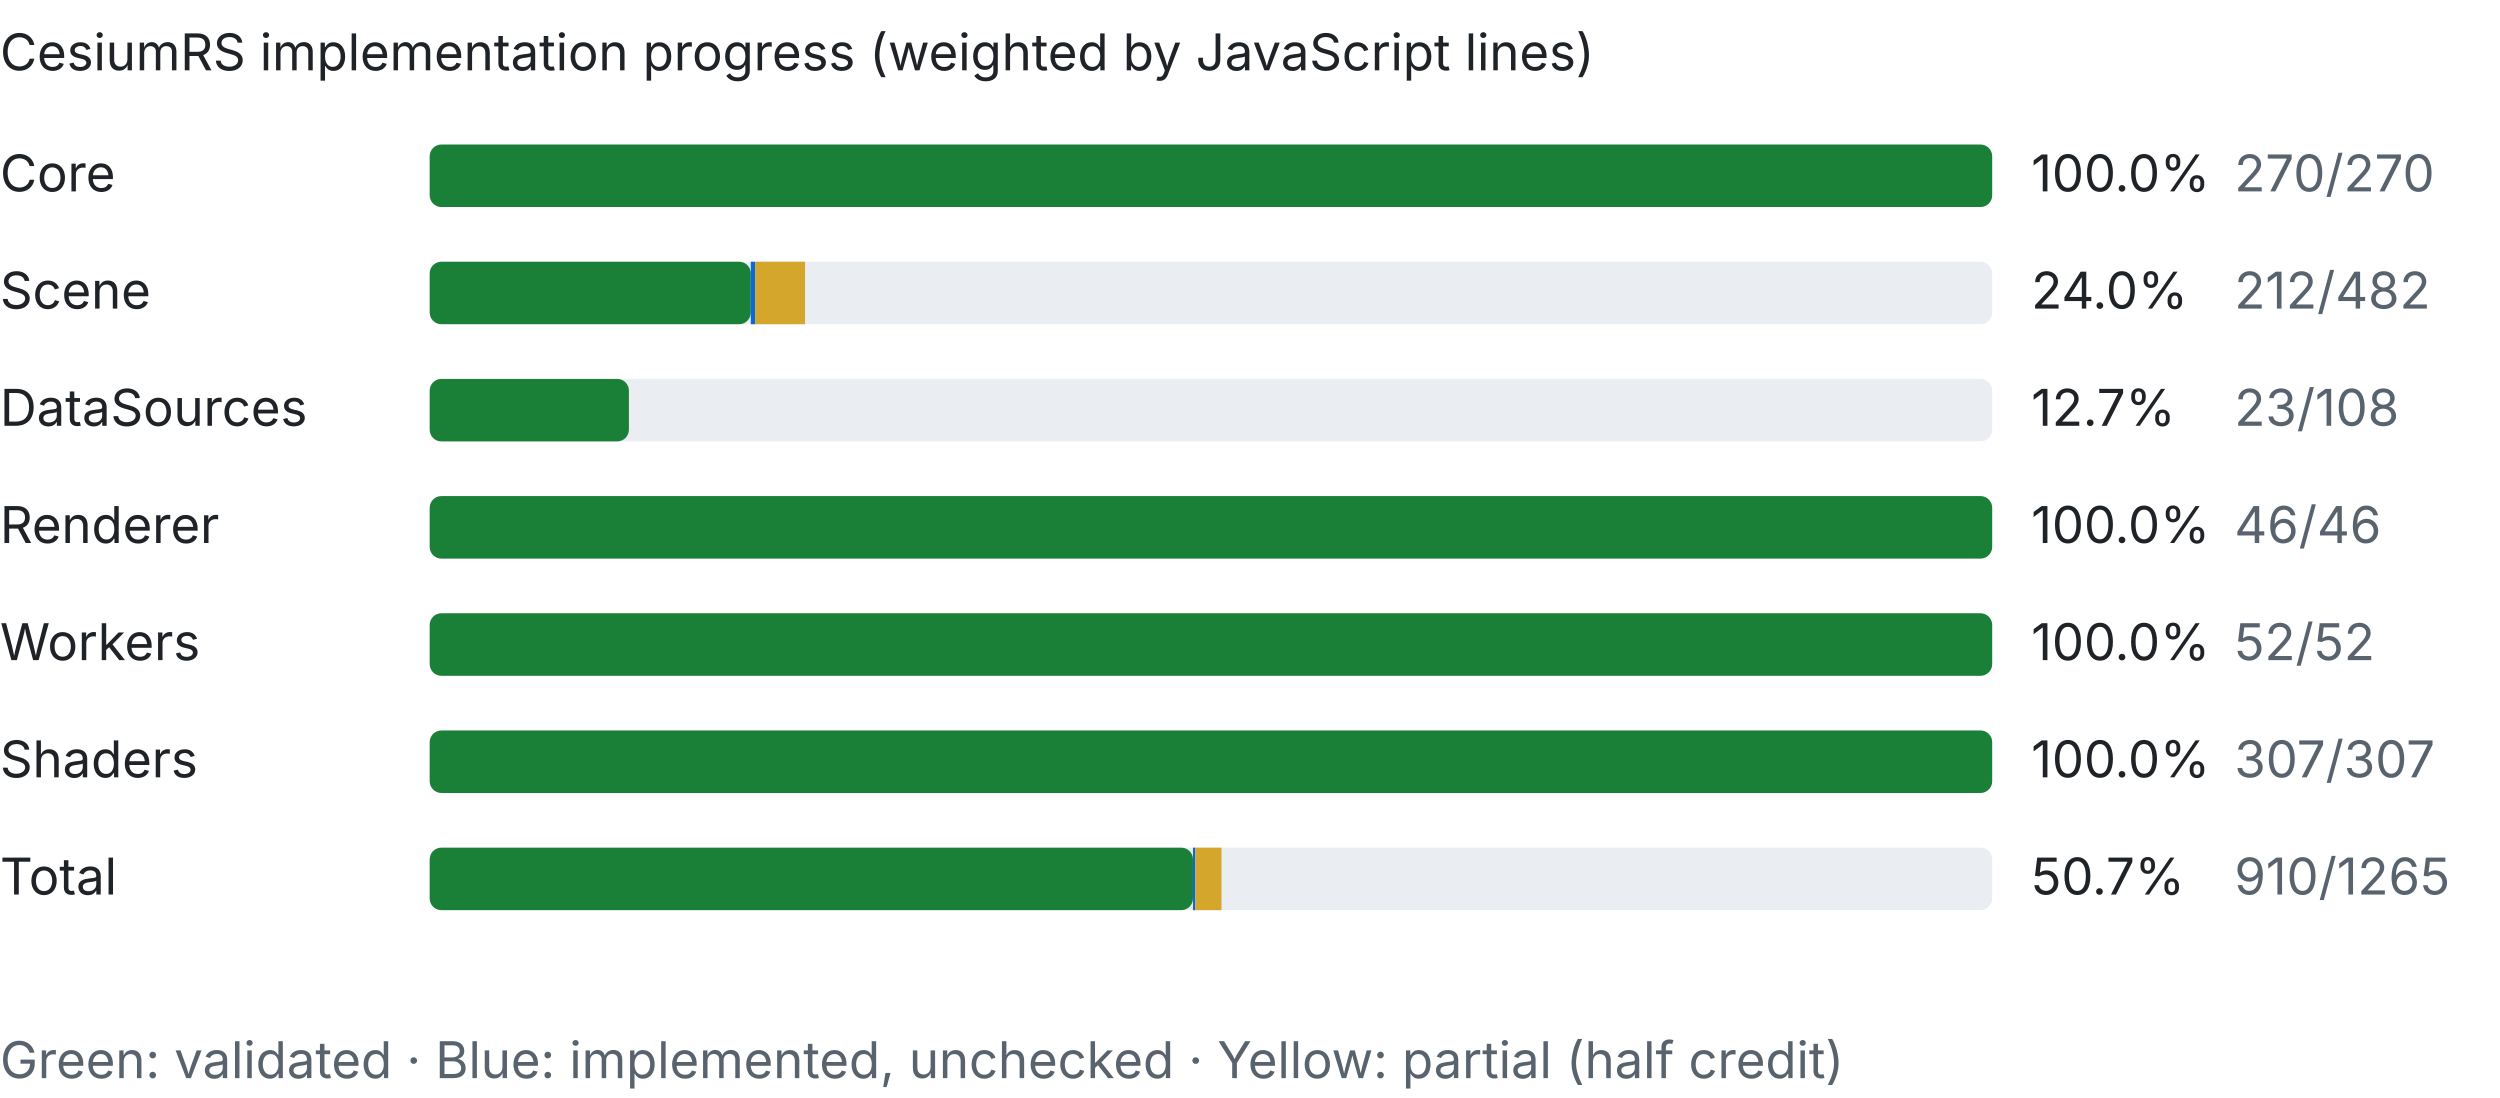
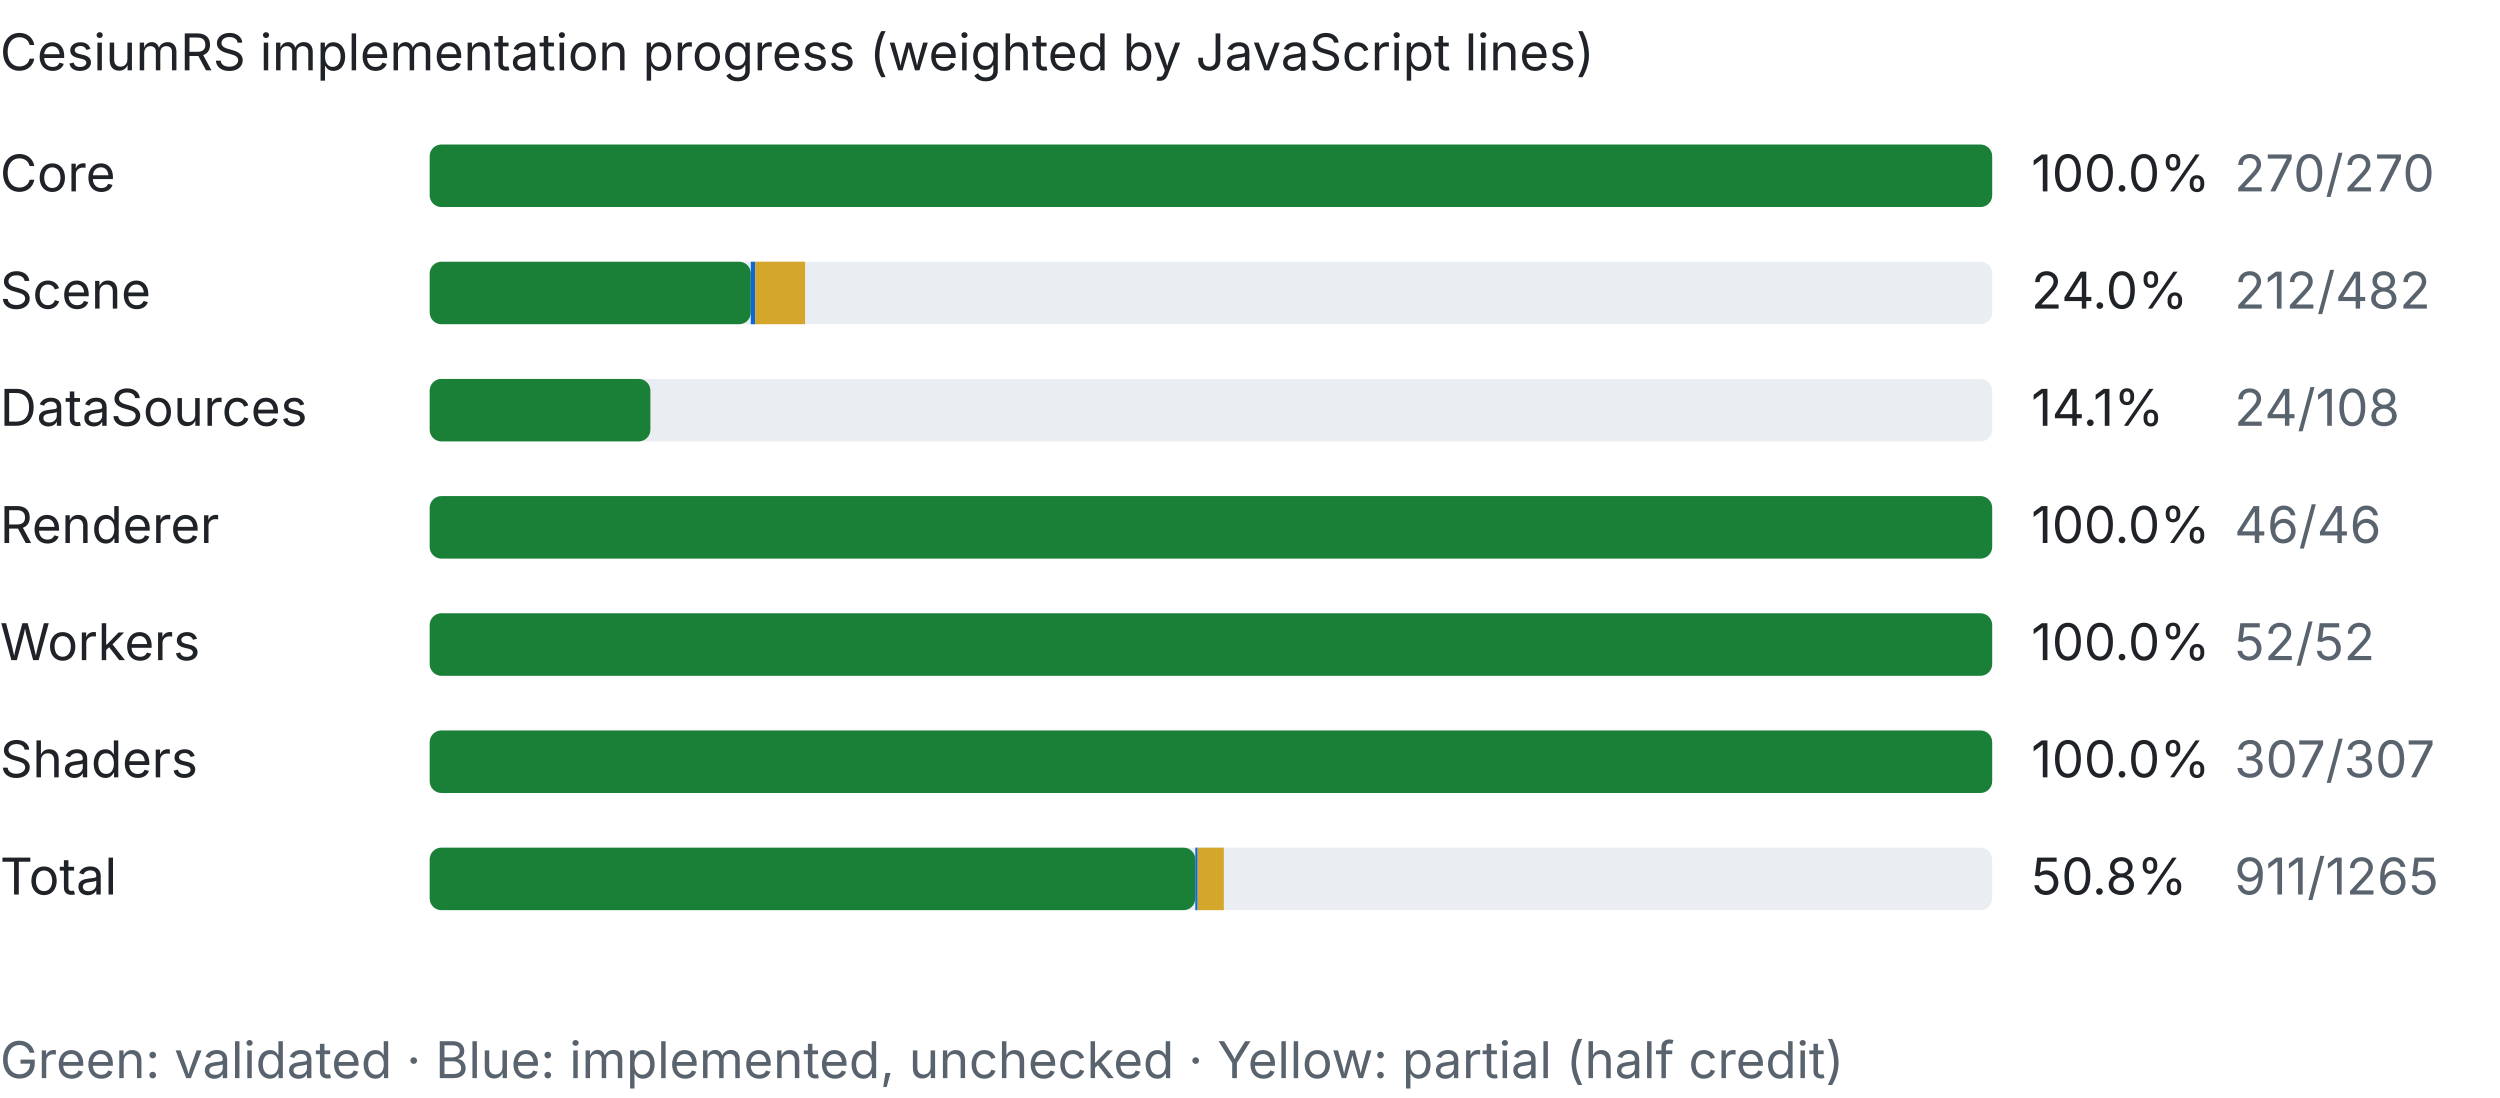
<svg xmlns="http://www.w3.org/2000/svg" width="640" height="281" viewBox="0 0 640 281">
  <style>text{font:13px system-ui,-apple-system,Segoe UI,sans-serif;fill:#1f2328}.dim{fill:#59636e}.bg{fill:#eaeef2}.done{fill:#1a7f37}.part{fill:#d4a72c}.unchecked{fill:#0969da}@media (prefers-color-scheme:dark){text{fill:#e6edf3}.dim{fill:#9198a1}.bg{fill:#30363d}.done{fill:#3fb950}}</style>
  <text x="0" y="18" font-weight="600">CesiumRS implementation progress (weighted by JavaScript lines)</text>
  <text x="0" y="49">Core</text>
  <rect class="bg" x="110" y="37" width="400" height="16" rx="3" />
  <rect class="done" x="110" y="37" width="400.0" height="16" rx="3" />
  <text x="520" y="49">100.0%</text>
  <text class="dim" x="572" y="49">270/270</text>
  <text x="0" y="79">Scene</text>
  <rect class="bg" x="110" y="67" width="400" height="16" rx="3" />
  <rect class="done" x="110" y="67" width="82.2" height="16" rx="3" />
  <rect class="unchecked" x="192.2" y="67" width="1.1" height="16" />
  <rect class="part" x="193.3" y="67" width="12.8" height="16" />
  <text x="520" y="79">24.0%</text>
  <text class="dim" x="572" y="79">212/482</text>
  <text x="0" y="109">DataSources</text>
  <rect class="bg" x="110" y="97" width="400" height="16" rx="3" />
-   <rect class="done" x="110" y="97" width="51.0" height="16" rx="3" />
-   <text x="520" y="109">12.7%</text>
-   <text class="dim" x="572" y="109">23/108</text>
+   <rect class="done" x="110" y="97" width="56.5" height="16" rx="3" />
+   <text x="520" y="109">14.1%</text>
+   <text class="dim" x="572" y="109">24/108</text>
  <text x="0" y="139">Renderer</text>
  <rect class="bg" x="110" y="127" width="400" height="16" rx="3" />
  <rect class="done" x="110" y="127" width="400.0" height="16" rx="3" />
  <text x="520" y="139">100.0%</text>
  <text class="dim" x="572" y="139">46/46</text>
  <text x="0" y="169">Workers</text>
  <rect class="bg" x="110" y="157" width="400" height="16" rx="3" />
  <rect class="done" x="110" y="157" width="400.0" height="16" rx="3" />
  <text x="520" y="169">100.0%</text>
  <text class="dim" x="572" y="169">52/52</text>
  <text x="0" y="199">Shaders</text>
  <rect class="bg" x="110" y="187" width="400" height="16" rx="3" />
  <rect class="done" x="110" y="187" width="400.0" height="16" rx="3" />
  <text x="520" y="199">100.0%</text>
  <text class="dim" x="572" y="199">307/307</text>
  <text x="0" y="229" font-weight="600">Total</text>
  <rect class="bg" x="110" y="217" width="400" height="16" rx="3" />
-   <rect class="done" x="110" y="217" width="195.4" height="16" rx="3" />
-   <rect class="unchecked" x="305.4" y="217" width="0.6" height="16" />
-   <rect class="part" x="306.0" y="217" width="6.7" height="16" />
-   <text x="520" y="229" font-weight="600">50.7%</text>
-   <text class="dim" x="572" y="229">910/1265</text>
+   <rect class="done" x="110" y="217" width="196.0" height="16" rx="3" />
+   <rect class="unchecked" x="306.0" y="217" width="0.6" height="16" />
+   <rect class="part" x="306.6" y="217" width="6.7" height="16" />
+   <text x="520" y="229" font-weight="600">50.8%</text>
+   <text class="dim" x="572" y="229">911/1265</text>
  <text class="dim" x="0" y="276">Green: validated · Blue: implemented, unchecked · Yellow: partial (half credit)</text>
</svg>
